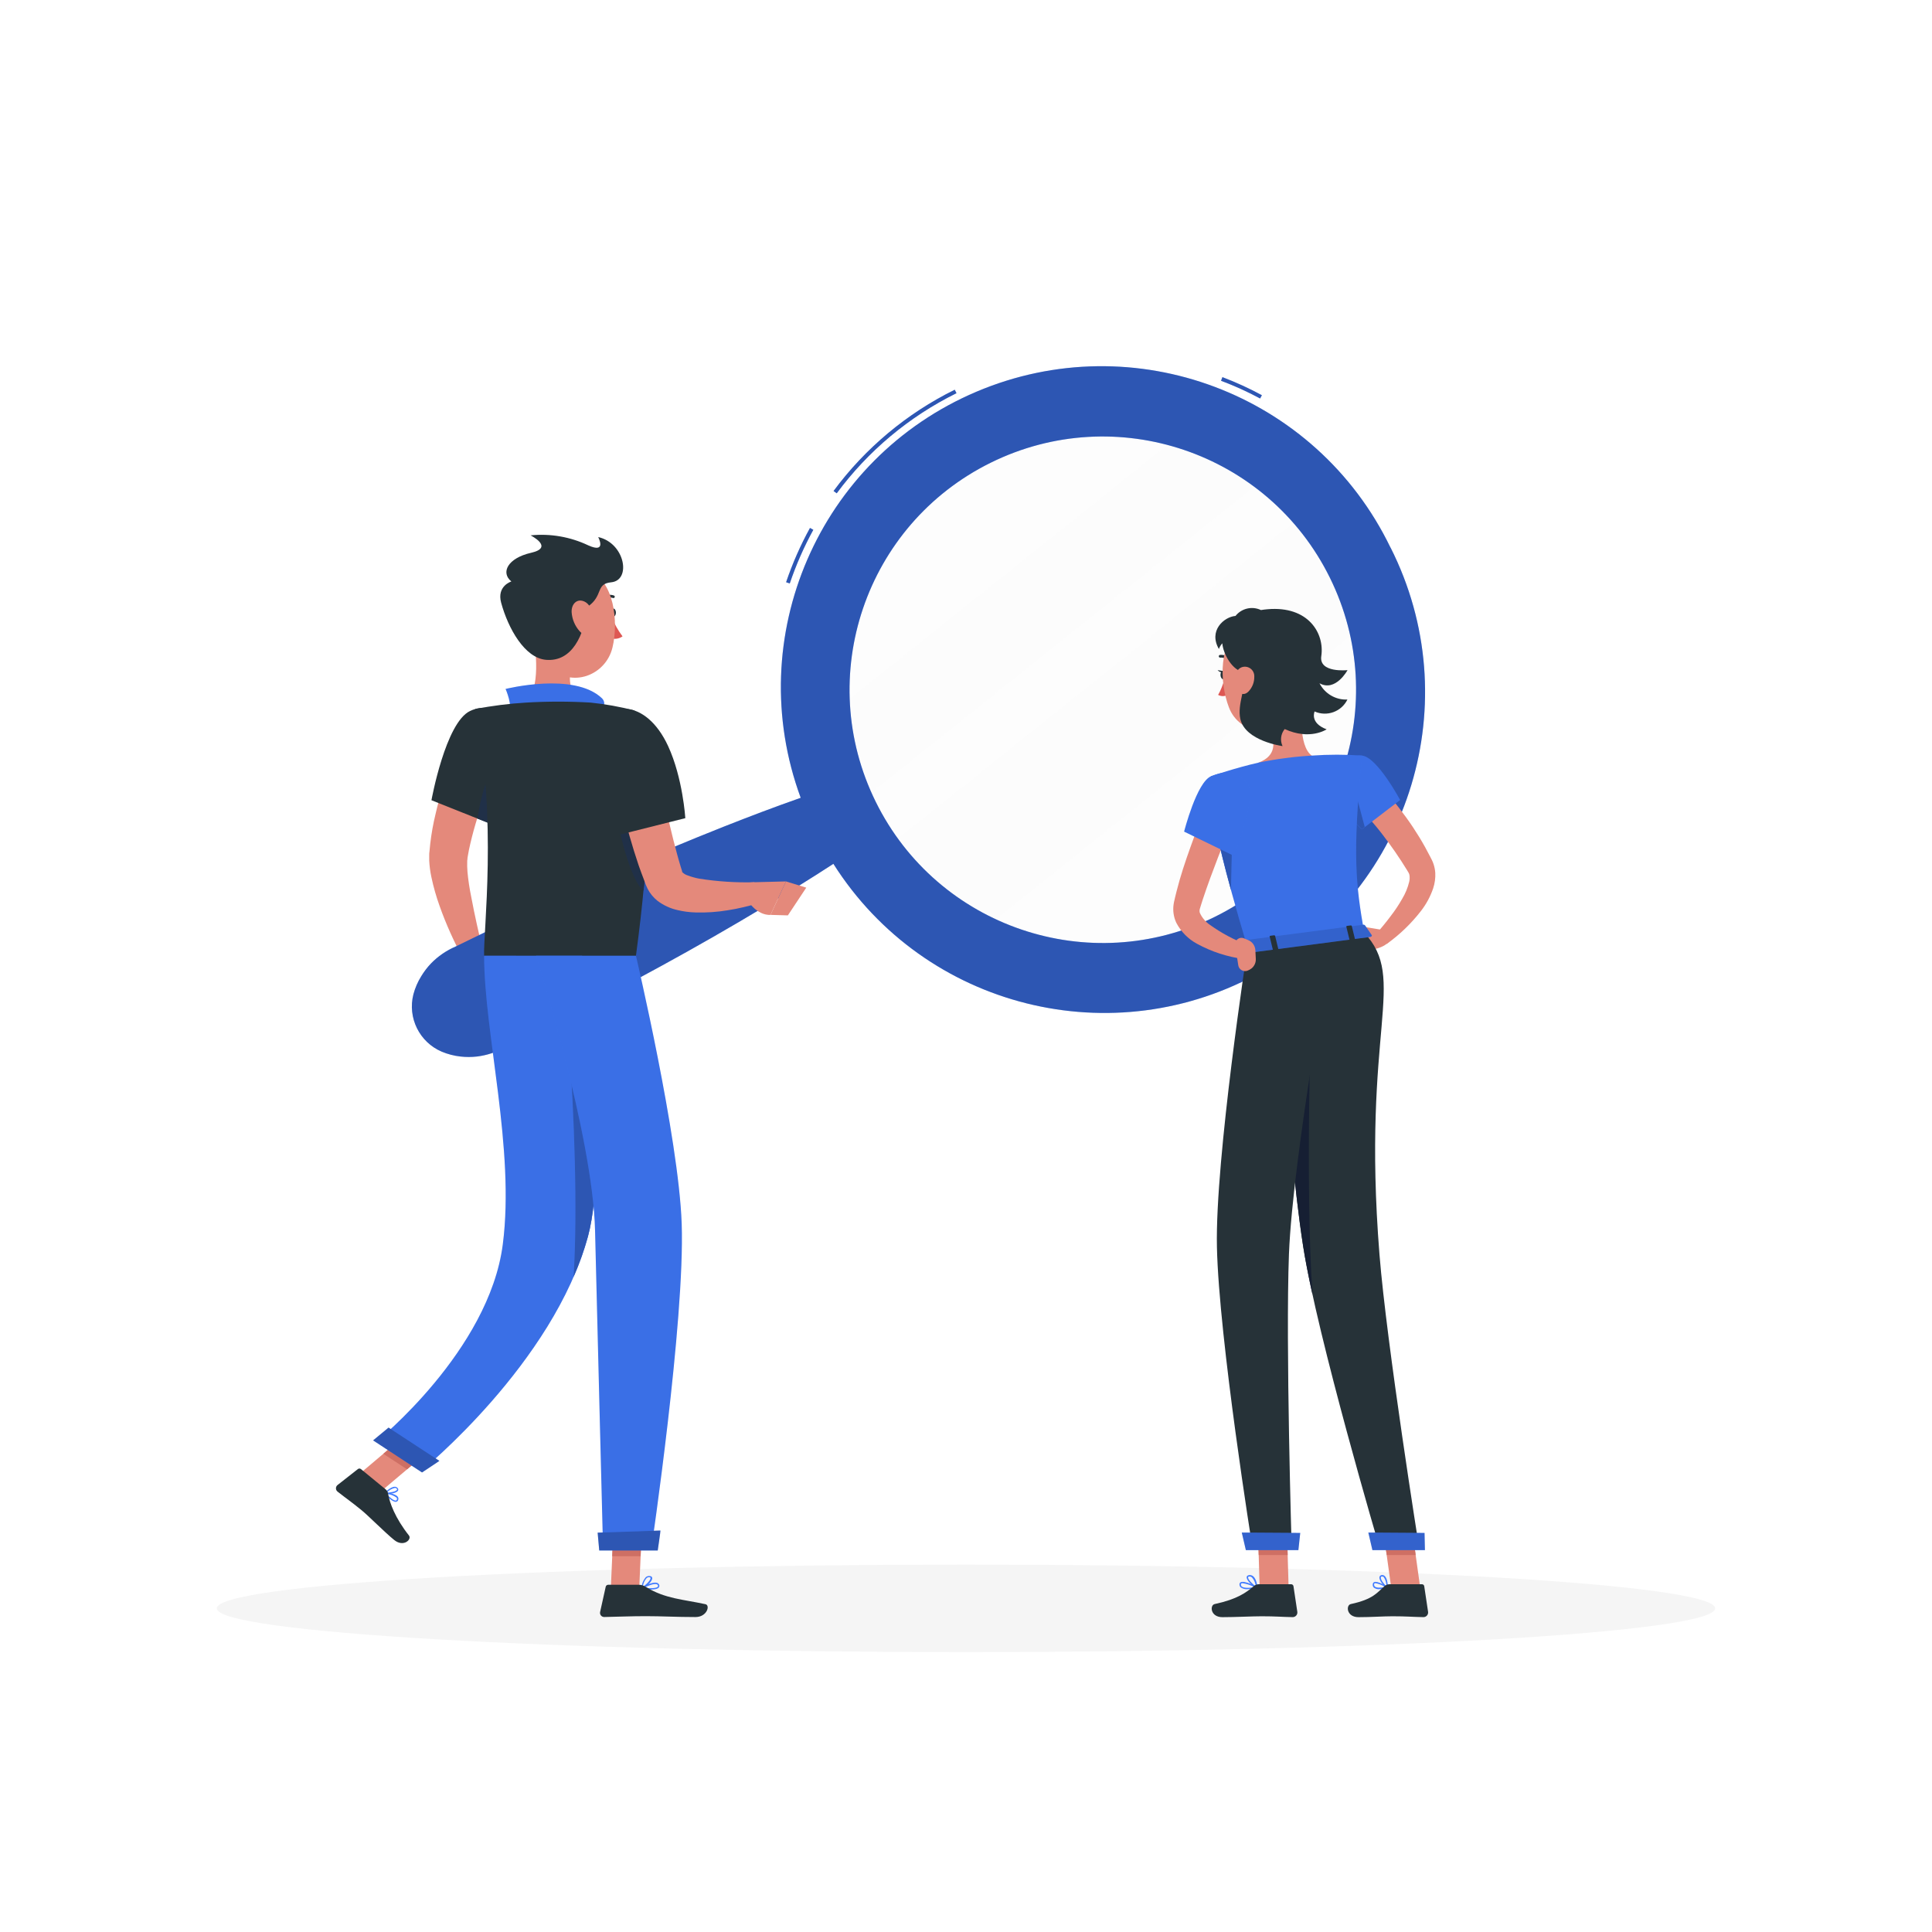
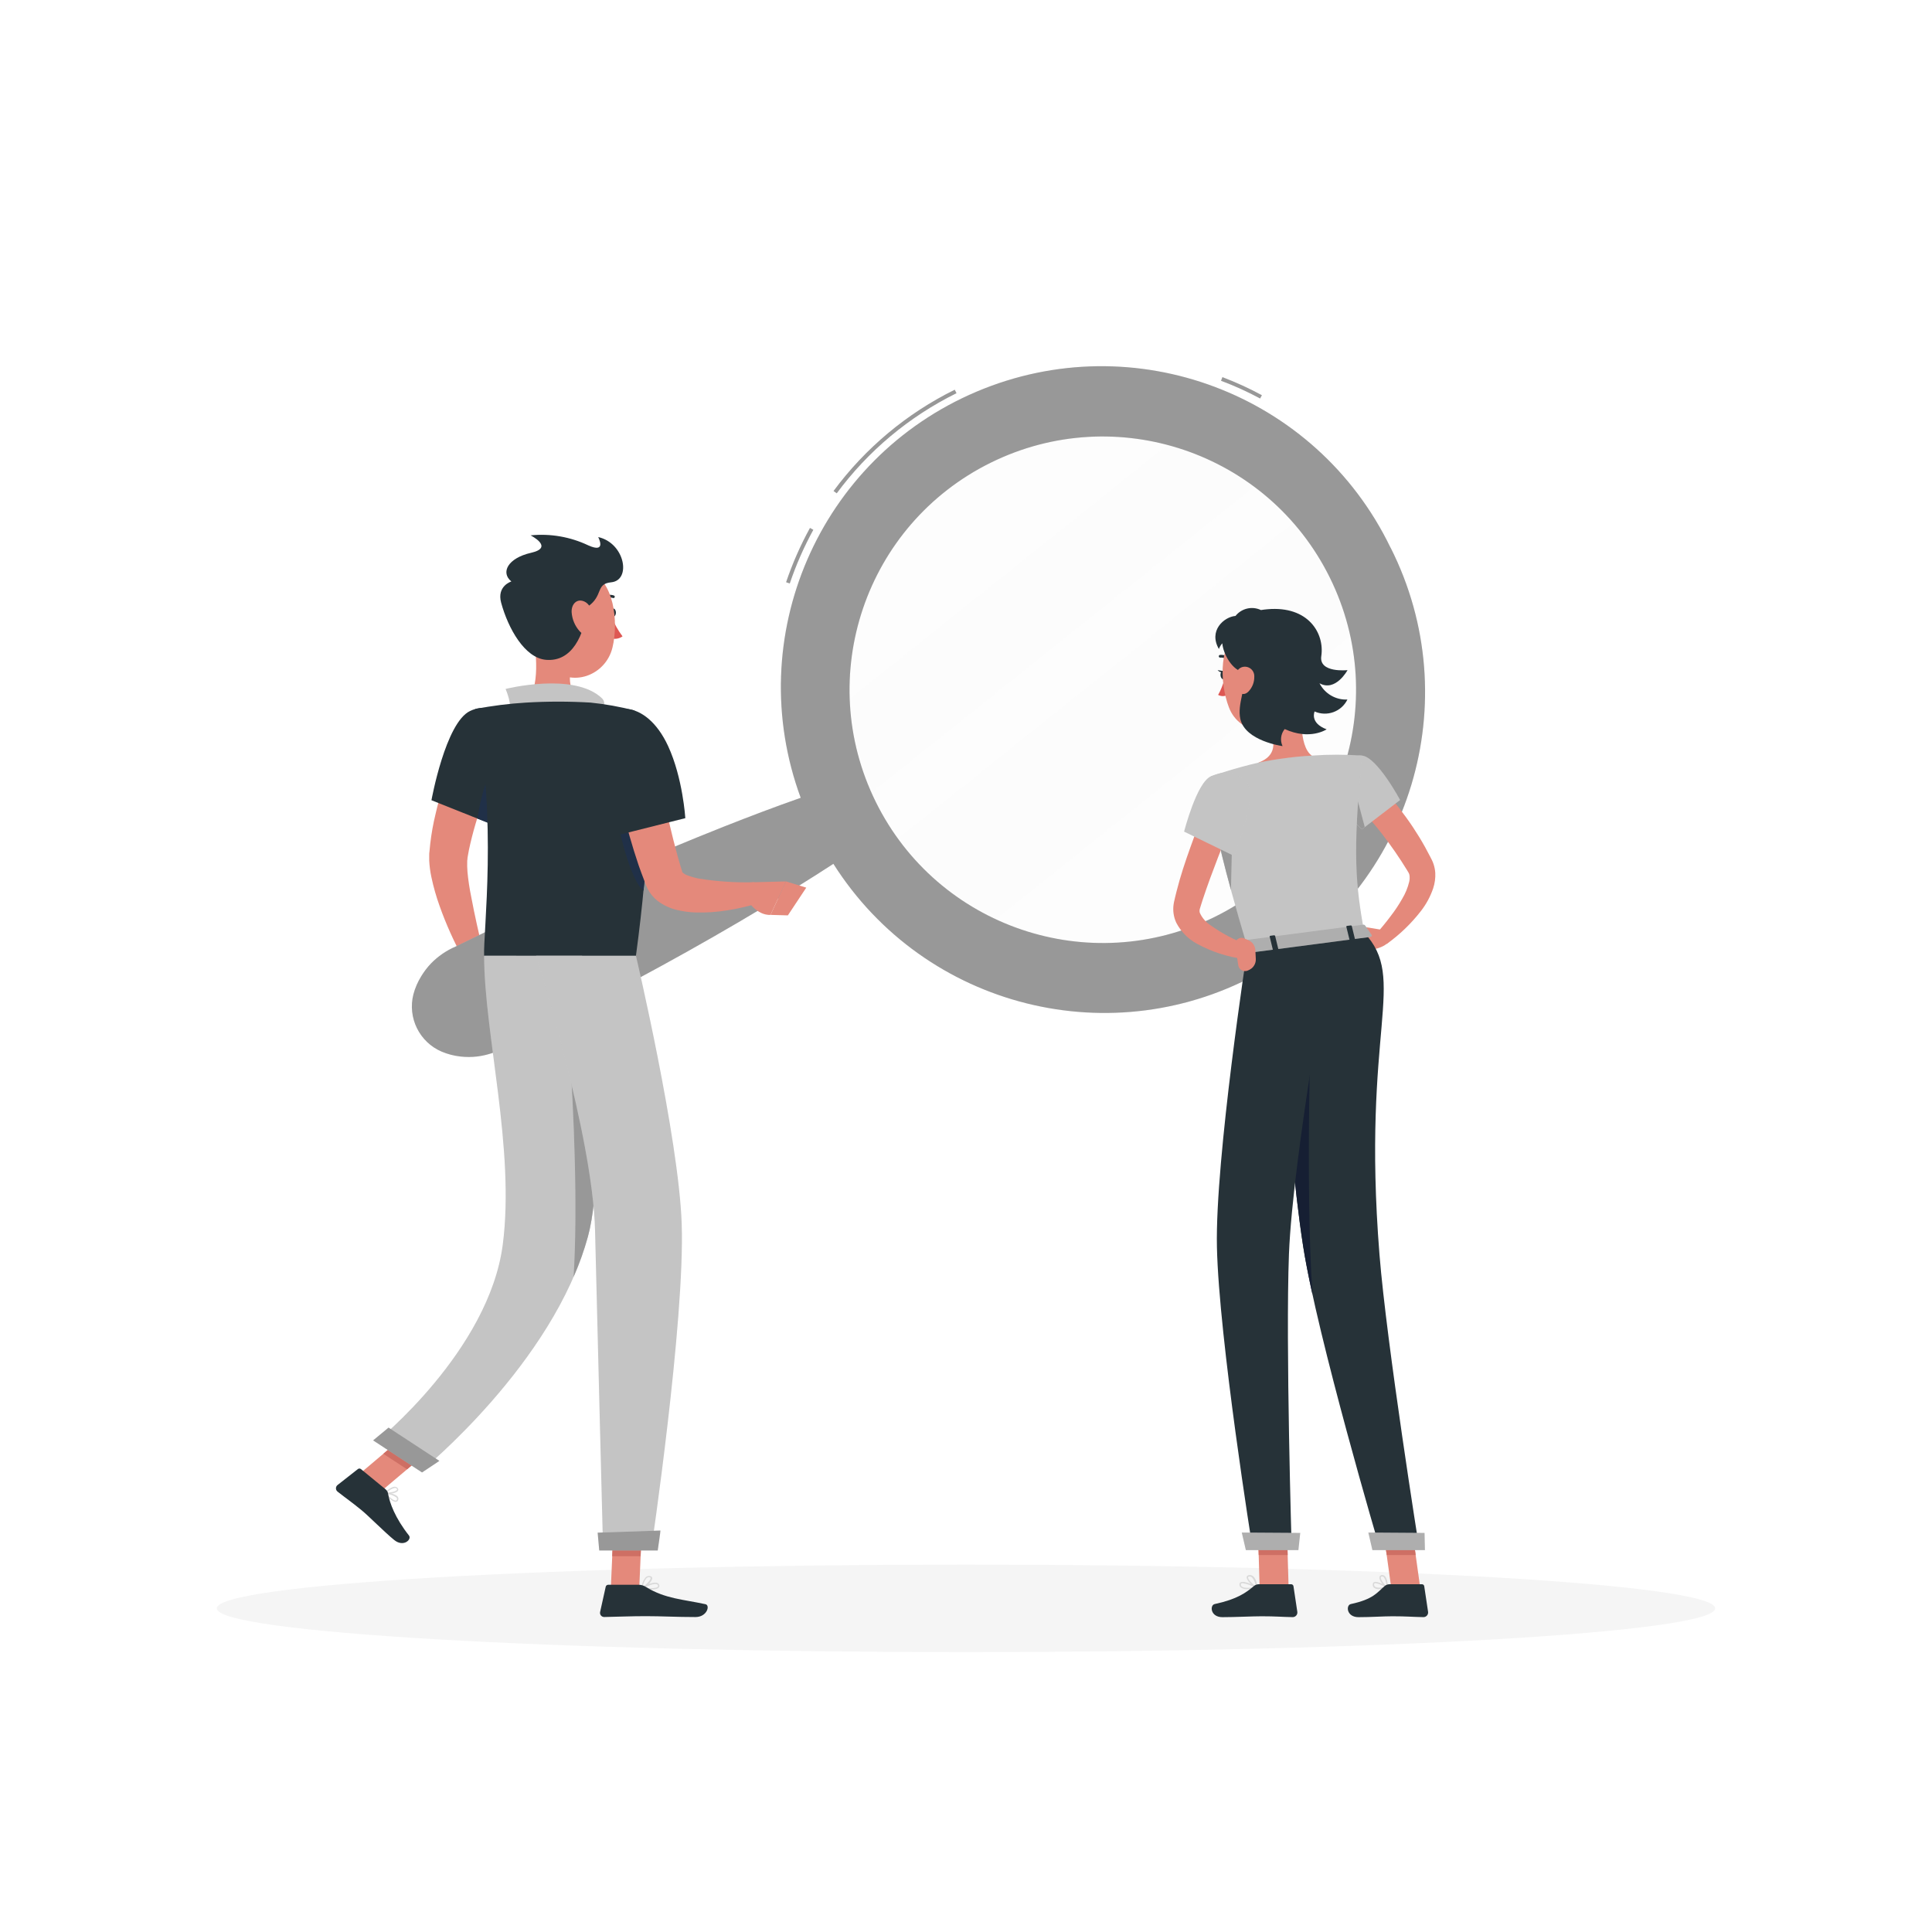
<svg xmlns="http://www.w3.org/2000/svg" viewBox="0 0 500 500">
  <g id="freepik--Shadow--inject-2">
    <ellipse cx="250" cy="416.24" rx="193.89" ry="11.32" style="fill:#f5f5f5" />
  </g>
  <g id="freepik--Character--inject-2">
    <path d="M130.36,194.26c-.88,2-1.85,4.16-2.7,6.27s-1.73,4.28-2.5,6.44a91.35,91.35,0,0,0-3.79,12.93l-.29,1.6-.1.6c0,.17,0,.39-.06.59a24.53,24.53,0,0,0,.06,2.92c.19,2.11.53,4.37,1,6.63.84,4.53,1.91,9.2,3,13.8l-5.13,2a92.65,92.65,0,0,1-6.09-13.59,57,57,0,0,1-2.12-7.47,26.81,26.81,0,0,1-.56-4.26c0-.4,0-.78,0-1.21s0-.91.07-1.19l.2-2a63,63,0,0,1,1.37-7.65c.56-2.5,1.28-4.93,2-7.33s1.62-4.76,2.57-7.08c.47-1.16,1-2.31,1.46-3.46s1-2.25,1.64-3.48Z" style="fill:#e4897b" />
    <path d="M124.71,244.69l3.9,3.81-8.51,4s-2.06-3.61-.63-6.87Z" style="fill:#e4897b" />
    <polygon points="131.76 254.17 124.57 257.11 120.11 252.46 128.61 248.5 131.76 254.17" style="fill:#e4897b" />
    <path d="M277.41,250.07A72,72,0,1,1,357,186.5,72,72,0,0,1,277.41,250.07Z" style="fill:#fafafa;opacity:0.4" />
    <path d="M329.79,121.79l-109.5,87.49c-.46-1-.91-2-1.33-3a71.24,71.24,0,0,1-5.21-20.48h0l94.58-75.57A71.15,71.15,0,0,1,329.79,121.79Z" style="fill:#fafafa;opacity:0.4" />
    <path d="M355.06,160.12,252.11,242.37a71.86,71.86,0,0,1-24.77-21.28l112.41-89.82A72,72,0,0,1,355.06,160.12Z" style="fill:#fafafa;opacity:0.4" />
-     <path d="M204.39,151l-.95-.32a87.68,87.68,0,0,1,6.18-14.05l.87.48A86.93,86.93,0,0,0,204.39,151Zm12.14-23.34-.81-.59a86.7,86.7,0,0,1,31.37-26.21l.45.9A85.74,85.74,0,0,0,216.53,127.69Zm109.59-24.53A83.6,83.6,0,0,0,316,98.54l.36-.94a85.62,85.62,0,0,1,10.22,4.68Z" style="fill:#407BFF" />
+     <path d="M204.39,151l-.95-.32a87.68,87.68,0,0,1,6.18-14.05l.87.48A86.93,86.93,0,0,0,204.39,151Zm12.14-23.34-.81-.59a86.7,86.7,0,0,1,31.37-26.21l.45.9A85.74,85.74,0,0,0,216.53,127.69Zm109.59-24.53A83.6,83.6,0,0,0,316,98.54l.36-.94a85.62,85.62,0,0,1,10.22,4.68Z" style="fill:#d9d9d9" />
    <path d="M204.39,151l-.95-.32a87.68,87.68,0,0,1,6.18-14.05l.87.48A86.93,86.93,0,0,0,204.39,151Zm12.14-23.34-.81-.59a86.7,86.7,0,0,1,31.37-26.21l.45.9A85.74,85.74,0,0,0,216.53,127.69Zm109.59-24.53A83.6,83.6,0,0,0,316,98.54l.36-.94a85.62,85.62,0,0,1,10.22,4.68Z" style="opacity:0.3" />
-     <path d="M359.87,141.74a83,83,0,0,0-152.65,64.73c-6.68,2.34-13.28,4.85-19.84,7.44q-14.19,5.63-28.12,11.76c-9.28,4.11-18.52,8.3-27.67,12.68-4.59,2.15-9.12,4.42-13.69,6.62a19.79,19.79,0,0,0-6.34,4.35,19.15,19.15,0,0,0-2.57,3.37,17.25,17.25,0,0,0-2,4.63,12.72,12.72,0,0,0,7.33,14.85,17.56,17.56,0,0,0,4.86,1.26,18.88,18.88,0,0,0,4.25,0,19.76,19.76,0,0,0,7.3-2.39c4.53-2.29,9.09-4.5,13.59-6.85,9-4.59,18-9.38,26.89-14.24S189,240,197.68,234.78c6-3.63,12.06-7.34,18-11.22a83,83,0,0,0,144.21-81.82Zm-45.46,95.53a65.53,65.53,0,1,1,29.75-87.78A65.53,65.53,0,0,1,314.41,237.27Z" style="fill:#407BFF" />
+     <path d="M359.87,141.74a83,83,0,0,0-152.65,64.73c-6.68,2.34-13.28,4.85-19.84,7.44q-14.19,5.63-28.12,11.76c-9.28,4.11-18.52,8.3-27.67,12.68-4.59,2.15-9.12,4.42-13.69,6.62a19.79,19.79,0,0,0-6.34,4.35,19.15,19.15,0,0,0-2.57,3.37,17.25,17.25,0,0,0-2,4.63,12.72,12.72,0,0,0,7.33,14.85,17.56,17.56,0,0,0,4.86,1.26,18.88,18.88,0,0,0,4.25,0,19.76,19.76,0,0,0,7.3-2.39c4.53-2.29,9.09-4.5,13.59-6.85,9-4.59,18-9.38,26.89-14.24S189,240,197.68,234.78c6-3.63,12.06-7.34,18-11.22a83,83,0,0,0,144.21-81.82Zm-45.46,95.53a65.53,65.53,0,1,1,29.75-87.78A65.53,65.53,0,0,1,314.41,237.27Z" style="fill:#d9d9d9" />
    <path d="M359.87,141.74a83,83,0,0,0-152.65,64.73c-6.68,2.34-13.28,4.85-19.84,7.44q-14.19,5.63-28.12,11.76c-9.28,4.11-18.52,8.3-27.67,12.68-4.59,2.15-9.12,4.42-13.69,6.62a19.79,19.79,0,0,0-6.34,4.35,19.15,19.15,0,0,0-2.57,3.37,17.25,17.25,0,0,0-2,4.63,12.72,12.72,0,0,0,7.33,14.85,17.56,17.56,0,0,0,4.86,1.26,18.88,18.88,0,0,0,4.25,0,19.76,19.76,0,0,0,7.3-2.39c4.53-2.29,9.09-4.5,13.59-6.85,9-4.59,18-9.38,26.89-14.24S189,240,197.68,234.78c6-3.63,12.06-7.34,18-11.22a83,83,0,0,0,144.21-81.82Zm-45.46,95.53a65.53,65.53,0,1,1,29.75-87.78A65.53,65.53,0,0,1,314.41,237.27Z" style="opacity:0.3" />
    <path d="M158,158.55c0,.59.31,1.07.7,1.07s.7-.48.7-1.07-.31-1.07-.7-1.07S158,158,158,158.55Z" style="fill:#263238" />
    <path d="M158.28,159.62a21.33,21.33,0,0,0,2.83,5.07,3.41,3.41,0,0,1-2.83.53Z" style="fill:#de5753" />
    <path d="M155.93,155.26a.37.37,0,0,1-.29-.14.36.36,0,0,1,.08-.49,3.43,3.43,0,0,1,3.13-.53.35.35,0,1,1-.25.65,2.73,2.73,0,0,0-2.47.45A.36.36,0,0,1,155.93,155.26Z" style="fill:#263238" />
    <path d="M137.8,163c1,5.37,2.1,15.22-1.66,18.81,0,0,1.47,5.45,11.46,5.45,11,0,5.24-5.45,5.24-5.45-6-1.44-5.83-5.88-4.79-10.06Z" style="fill:#e4897b" />
-     <path d="M131.65,184.64c1.19-1.85-.81-6.34-.81-6.34s17.68-4.45,24.91,2.38c1.5,1.41-.16,3.49-.16,3.49Z" style="fill:#407BFF" />
+     <path d="M131.65,184.64c1.19-1.85-.81-6.34-.81-6.34s17.68-4.45,24.91,2.38c1.5,1.41-.16,3.49-.16,3.49Z" style="fill:#d9d9d9" />
    <path d="M131.65,184.64c1.19-1.85-.81-6.34-.81-6.34s17.68-4.45,24.91,2.38c1.5,1.41-.16,3.49-.16,3.49Z" style="opacity:0.1" />
-     <path d="M102.4,388.67c-.93,0-2.42-1.55-2.86-2.13a.17.17,0,0,1,0-.19.18.18,0,0,1,.16-.09c.11,0,2.56.22,3.23,1.09a.81.81,0,0,1,.16.66.72.72,0,0,1-.52.65Zm-2.32-2c.73.84,1.9,1.79,2.4,1.67,0,0,.2-.05.26-.37a.45.45,0,0,0-.1-.38A4.67,4.67,0,0,0,100.08,386.65Z" style="fill:#407BFF" />
-     <path d="M100.19,386.65a2.68,2.68,0,0,1-.54,0,.16.16,0,0,1-.14-.11.2.2,0,0,1,0-.18c.07-.06,1.54-1.59,2.65-1.59h0a.94.94,0,0,1,.71.3.57.57,0,0,1,.14.7C102.72,386.33,101.19,386.65,100.19,386.65Zm-.13-.35c1,0,2.45-.31,2.69-.75,0,0,.07-.13-.09-.29a.59.59,0,0,0-.46-.19h0A4.23,4.23,0,0,0,100.06,386.3Z" style="fill:#407BFF" />
-     <path d="M168.39,411.37a13.25,13.25,0,0,1-2.26-.21A.16.16,0,0,1,166,411a.18.18,0,0,1,.08-.18c.11-.06,2.67-1.53,3.9-1.19a.86.86,0,0,1,.55.4.66.66,0,0,1,0,.76C170.24,411.24,169.33,411.37,168.39,411.37Zm-1.69-.47c1.36.2,3.22.19,3.56-.29.05-.06.09-.17,0-.38a.56.56,0,0,0-.34-.25C169.14,409.78,167.59,410.44,166.7,410.9Z" style="fill:#407BFF" />
-     <path d="M166.17,411.17a.18.18,0,0,1-.1,0A.16.16,0,0,1,166,411a4.88,4.88,0,0,1,1.14-2.83,1.25,1.25,0,0,1,1-.29c.48,0,.62.29.65.48.13.83-1.62,2.42-2.51,2.82Zm1.79-3a.91.91,0,0,0-.6.22,4,4,0,0,0-1,2.27c.9-.55,2.1-1.79,2-2.29,0,0,0-.17-.34-.2Z" style="fill:#407BFF" />
+     <path d="M102.4,388.67c-.93,0-2.42-1.55-2.86-2.13a.17.17,0,0,1,0-.19.18.18,0,0,1,.16-.09c.11,0,2.56.22,3.23,1.09a.81.81,0,0,1,.16.66.72.72,0,0,1-.52.65Zm-2.32-2c.73.84,1.9,1.79,2.4,1.67,0,0,.2-.05.26-.37a.45.45,0,0,0-.1-.38A4.67,4.67,0,0,0,100.08,386.65Z" style="fill:#d9d9d9" />
+     <path d="M100.19,386.65a2.68,2.68,0,0,1-.54,0,.16.16,0,0,1-.14-.11.2.2,0,0,1,0-.18c.07-.06,1.54-1.59,2.65-1.59h0a.94.94,0,0,1,.71.3.57.57,0,0,1,.14.7C102.72,386.33,101.19,386.65,100.19,386.65Zm-.13-.35c1,0,2.45-.31,2.69-.75,0,0,.07-.13-.09-.29a.59.59,0,0,0-.46-.19h0A4.23,4.23,0,0,0,100.06,386.3Z" style="fill:#d9d9d9" />
+     <path d="M168.39,411.37a13.25,13.25,0,0,1-2.26-.21A.16.16,0,0,1,166,411a.18.18,0,0,1,.08-.18c.11-.06,2.67-1.53,3.9-1.19a.86.86,0,0,1,.55.4.66.66,0,0,1,0,.76C170.24,411.24,169.33,411.37,168.39,411.37Zm-1.69-.47c1.36.2,3.22.19,3.56-.29.05-.06.09-.17,0-.38a.56.56,0,0,0-.34-.25C169.14,409.78,167.59,410.44,166.7,410.9Z" style="fill:#d9d9d9" />
+     <path d="M166.17,411.17a.18.18,0,0,1-.1,0A.16.16,0,0,1,166,411a4.88,4.88,0,0,1,1.14-2.83,1.25,1.25,0,0,1,1-.29c.48,0,.62.29.65.48.13.83-1.62,2.42-2.51,2.82Zm1.79-3a.91.91,0,0,0-.6.22,4,4,0,0,0-1,2.27c.9-.55,2.1-1.79,2-2.29,0,0,0-.17-.34-.2Z" style="fill:#d9d9d9" />
    <polygon points="158.09 410.99 165.44 410.99 166.17 393.98 158.82 393.98 158.09 410.99" style="fill:#e4897b" />
    <polygon points="92.64 381.79 98.78 385.81 112.34 374.36 106.19 370.33 92.64 381.79" style="fill:#e4897b" />
    <path d="M99.79,385.43l-6.38-5.23a.63.63,0,0,0-.8,0l-5.26,4.13a1.08,1.08,0,0,0,0,1.69c2.26,1.79,3.45,2.55,6.26,4.85,1.73,1.41,6,5.73,8.41,7.68s4.62-.15,3.82-1.16c-3.59-4.55-5-8.44-5.41-10.85A1.81,1.81,0,0,0,99.79,385.43Z" style="fill:#263238" />
    <path d="M165.39,410.14h-8a.65.65,0,0,0-.63.5l-1.45,6.53a1.07,1.07,0,0,0,1.06,1.31c2.89-.05,7.07-.22,10.71-.22,4.25,0,7.93.23,12.91.23,3,0,3.86-3.05,2.59-3.32-5.74-1.26-10.44-1.39-15.4-4.46A3.44,3.44,0,0,0,165.39,410.14Z" style="fill:#263238" />
    <path d="M121.66,184c-6.37,3-10,23.1-10,23.1l15.57,6.21a115.83,115.83,0,0,0,5.51-17.15C134.88,186.9,128.18,180.9,121.66,184Z" style="fill:#263238" />
    <path d="M129.92,195.33c-3.85,3.9-5.61,11.54-6.38,16.51l3.73,1.49a116.7,116.7,0,0,0,5.4-16.65C132.34,194.56,131.52,193.71,129.92,195.33Z" style="fill:#203048" />
    <path d="M164.14,183.86s7.82,8.84.44,63.5H125.29c-.27-6,3.52-35.45-2.3-63.87a100.56,100.56,0,0,1,13.15-1.66,140.87,140.87,0,0,1,16.7,0A74.19,74.19,0,0,1,164.14,183.86Z" style="fill:#263238" />
    <path d="M167.73,205.08l-6.62-11.41a58.31,58.31,0,0,0-1.55,16.27c.18,3.92,3.77,18.44,7,20.56A230.84,230.84,0,0,0,167.73,205.08Z" style="fill:#203048" />
    <path d="M168.65,191.67c1,4.86,2,9.84,3.07,14.72s2.18,9.78,3.47,14.51c.33,1.17.64,2.37,1,3.49l.27.86.13.43,0-.05c-.07-.09-.15-.1-.09,0a3.35,3.35,0,0,0,1.52.95,17.84,17.84,0,0,0,2.91.81,77.79,77.79,0,0,0,14.3.93l.95,5.44c-1.34.43-2.59.74-3.91,1.05s-2.62.57-3.95.77a42.73,42.73,0,0,1-8.33.56,22.61,22.61,0,0,1-4.6-.6,13.39,13.39,0,0,1-5.28-2.45,9.65,9.65,0,0,1-2.47-3c-.16-.3-.3-.64-.43-.93l-.18-.47-.37-1c-.51-1.27-.93-2.52-1.39-3.77-1.69-5-3.1-10.05-4.34-15.09s-2.31-10.07-3.2-15.24Z" style="fill:#e4897b" />
    <path d="M154.33,189.22c-2.07,6.71,6.32,26.72,6.32,26.72l16.71-4.2s-.64-10.4-4.45-18.65C167.17,180.65,156.81,181.17,154.33,189.22Z" style="fill:#263238" />
    <path d="M195.09,228.32l8.32-.21-4,8.66s-3.39.45-6.17-4.12l-2.93-3.5,3.37-.67A7.52,7.52,0,0,1,195.09,228.32Z" style="fill:#e4897b" />
    <polygon points="208.66 229.72 203.9 236.9 199.41 236.77 203.41 228.11 208.66 229.72" style="fill:#e4897b" />
    <polygon points="166.17 393.98 165.79 402.75 158.44 402.75 158.82 393.98 166.17 393.98" style="fill:#ce6f64" />
    <polygon points="106.19 370.33 112.34 374.36 105.34 380.26 99.2 376.24 106.19 370.33" style="fill:#ce6f64" />
    <path d="M138.26,157.28c.44,7.27.33,11.56,4,15.29,5.52,5.63,14.51,2.3,16.25-5,1.57-6.54.59-17.34-6.53-20.24A10,10,0,0,0,138.26,157.28Z" style="fill:#e4897b" />
    <path d="M129.7,156c1.81,6.63,6.07,14.27,11.58,14.76,6.84.6,9.93-6.47,10.83-13.77,4.1-2.81,1.95-5.9,6.06-6.29,5.28-.5,3.59-10.16-3.36-11.71,0,0,2.33,4.35-2.56,2.15a28.22,28.22,0,0,0-14.94-2.59s6.24,3.12.14,4.51-7.92,5.15-5.11,7.42C132.34,150.49,128.51,151.64,129.7,156Z" style="fill:#263238" />
    <path d="M147.94,158.49a8.22,8.22,0,0,0,2.07,4.87c1.6,1.77,3.27.67,3.55-1.48.26-1.93-.27-5.18-2.23-6.16S147.81,156.31,147.94,158.49Z" style="fill:#e4897b" />
-     <path d="M150.64,247.36s7.16,51.85,1.52,72.63c-8.94,32.9-43.12,60.67-43.12,60.67l-11.59-7.6s29.11-23.45,32.67-51c3.2-24.73-4.83-54.64-4.83-74.71Z" style="fill:#407BFF" />
+     <path d="M150.64,247.36s7.16,51.85,1.52,72.63c-8.94,32.9-43.12,60.67-43.12,60.67l-11.59-7.6s29.11-23.45,32.67-51c3.2-24.73-4.83-54.64-4.83-74.71Z" style="fill:#d9d9d9" />
    <path d="M150.64,247.36s7.16,51.85,1.52,72.63c-8.94,32.9-43.12,60.67-43.12,60.67l-11.59-7.6s29.11-23.45,32.67-51c3.2-24.73-4.83-54.64-4.83-74.71Z" style="opacity:0.1" />
-     <path d="M153.6,277a48.4,48.4,0,0,0-6.27-6c1.22,16.83,2.22,41.76,1.11,59.47A76.41,76.41,0,0,0,152.16,320C154.91,309.85,154.62,292.32,153.6,277Z" style="fill:#407BFF" />
+     <path d="M153.6,277a48.4,48.4,0,0,0-6.27-6c1.22,16.83,2.22,41.76,1.11,59.47A76.41,76.41,0,0,0,152.16,320C154.91,309.85,154.62,292.32,153.6,277Z" style="fill:#d9d9d9" />
    <path d="M153.6,277a48.4,48.4,0,0,0-6.27-6c1.22,16.83,2.22,41.76,1.11,59.47A76.41,76.41,0,0,0,152.16,320C154.91,309.85,154.62,292.32,153.6,277Z" style="opacity:0.3" />
-     <path d="M113.71,378.07c.05,0-4.49,3-4.49,3l-12.66-8.3,4-3.31Z" style="fill:#407BFF" />
+     <path d="M113.71,378.07c.05,0-4.49,3-4.49,3l-12.66-8.3,4-3.31Z" style="fill:#d9d9d9" />
    <path d="M113.71,378.07c.05,0-4.49,3-4.49,3l-12.66-8.3,4-3.31Z" style="opacity:0.3" />
-     <path d="M164.58,247.36s11.06,46.9,11.84,69.31c.88,25.12-7.89,84.38-7.89,84.38H156.08s-1.53-59.72-2.08-82.6c-.61-24.95-15.25-71.09-15.25-71.09Z" style="fill:#407BFF" />
+     <path d="M164.58,247.36s11.06,46.9,11.84,69.31c.88,25.12-7.89,84.38-7.89,84.38H156.08s-1.53-59.72-2.08-82.6c-.61-24.95-15.25-71.09-15.25-71.09Z" style="fill:#d9d9d9" />
    <path d="M164.58,247.36s11.06,46.9,11.84,69.31c.88,25.12-7.89,84.38-7.89,84.38H156.08s-1.53-59.72-2.08-82.6c-.61-24.95-15.25-71.09-15.25-71.09Z" style="opacity:0.1" />
-     <path d="M170.92,396.1c.06,0-.7,5.16-.7,5.16H155.08l-.41-4.61Z" style="fill:#407BFF" />
+     <path d="M170.92,396.1c.06,0-.7,5.16-.7,5.16H155.08l-.41-4.61Z" style="fill:#d9d9d9" />
    <path d="M170.92,396.1c.06,0-.7,5.16-.7,5.16H155.08l-.41-4.61Z" style="opacity:0.3" />
  </g>
  <g id="freepik--character--inject-2">
    <path d="M356,202.29c.85.8,1.52,1.48,2.22,2.24s1.36,1.5,2,2.27c1.3,1.53,2.52,3.14,3.7,4.76a76.27,76.27,0,0,1,6.27,10.26l.37.73a7.05,7.05,0,0,1,.45,1.1,9.12,9.12,0,0,1,.44,2.26,11,11,0,0,1-.55,4,20.16,20.16,0,0,1-3.21,5.92,42.68,42.68,0,0,1-8.8,8.46l-2.49-2.86c1.17-1.37,2.39-2.84,3.48-4.31a36.76,36.76,0,0,0,3-4.5,15.63,15.63,0,0,0,1.82-4.42,4.58,4.58,0,0,0,.07-1.7,2.22,2.22,0,0,0-.18-.55,1.59,1.59,0,0,0-.13-.22l-.32-.54a105.06,105.06,0,0,0-6.27-9.11c-1.11-1.47-2.3-2.88-3.5-4.27-.59-.7-1.2-1.38-1.81-2.06s-1.27-1.36-1.8-1.89Z" style="fill:#e4897b" />
    <path d="M357.36,240.59l-7.47-1.22,3.91,6.54s4.81-.17,6.18-3Z" style="fill:#e4897b" />
    <polygon points="344.37 242.39 347.93 247.7 353.8 245.91 349.89 239.37 344.37 242.39" style="fill:#e4897b" />
-     <path d="M357,411.28a2.15,2.15,0,0,1-1.43-.39,1,1,0,0,1-.29-.94.59.59,0,0,1,.35-.5c.87-.39,3.15,1.07,3.41,1.24a.16.16,0,0,1,.07.18.16.16,0,0,1-.13.14A8.85,8.85,0,0,1,357,411.28Zm-1-1.55a.72.72,0,0,0-.22,0,.26.26,0,0,0-.15.23.67.67,0,0,0,.18.63c.38.34,1.36.39,2.67.13A6.59,6.59,0,0,0,356,409.73Z" style="fill:#407BFF" />
-     <path d="M359,411l-.09,0c-.71-.41-2.08-2-1.91-2.87a.65.65,0,0,1,.6-.5.9.9,0,0,1,.75.24c.82.72.83,2.88.83,3a.19.19,0,0,1-.09.15Zm-1.28-3h-.08c-.22,0-.27.12-.29.21-.1.51.75,1.73,1.46,2.3a4.09,4.09,0,0,0-.69-2.36A.57.57,0,0,0,357.67,408Z" style="fill:#407BFF" />
-     <path d="M322.92,411.28a2.77,2.77,0,0,1-1.81-.46,1,1,0,0,1-.33-.86.58.58,0,0,1,.3-.47c.93-.52,3.91,1,4.25,1.19a.2.2,0,0,1,.09.19.17.17,0,0,1-.14.14A12.47,12.47,0,0,1,322.92,411.28Zm-1.33-1.55a.62.62,0,0,0-.33.07.21.21,0,0,0-.12.19.65.65,0,0,0,.2.57c.46.41,1.69.48,3.35.2A9.73,9.73,0,0,0,321.59,409.73Z" style="fill:#407BFF" />
-     <path d="M325.25,411l-.08,0c-.89-.4-2.66-2-2.52-2.87,0-.2.18-.45.67-.5a1.32,1.32,0,0,1,1,.31c.94.78,1.12,2.8,1.12,2.89a.17.17,0,0,1-.07.16A.19.19,0,0,1,325.25,411Zm-1.79-3h-.11c-.32,0-.34.16-.35.2-.08.51,1.12,1.78,2,2.33a4.16,4.16,0,0,0-1-2.31A.93.93,0,0,0,323.46,408Z" style="fill:#407BFF" />
+     <path d="M357,411.28a2.15,2.15,0,0,1-1.43-.39,1,1,0,0,1-.29-.94.59.59,0,0,1,.35-.5c.87-.39,3.15,1.07,3.41,1.24a.16.16,0,0,1,.07.18.16.16,0,0,1-.13.14A8.85,8.85,0,0,1,357,411.28Zm-1-1.55a.72.72,0,0,0-.22,0,.26.26,0,0,0-.15.23.67.67,0,0,0,.18.63c.38.34,1.36.39,2.67.13A6.59,6.59,0,0,0,356,409.73Z" style="fill:#d9d9d9" />
+     <path d="M359,411l-.09,0c-.71-.41-2.08-2-1.91-2.87a.65.65,0,0,1,.6-.5.9.9,0,0,1,.75.24c.82.72.83,2.88.83,3a.19.19,0,0,1-.09.15Zm-1.28-3h-.08c-.22,0-.27.12-.29.21-.1.51.75,1.73,1.46,2.3a4.09,4.09,0,0,0-.69-2.36A.57.57,0,0,0,357.67,408Z" style="fill:#d9d9d9" />
+     <path d="M322.92,411.28a2.77,2.77,0,0,1-1.81-.46,1,1,0,0,1-.33-.86.58.58,0,0,1,.3-.47c.93-.52,3.91,1,4.25,1.19a.2.2,0,0,1,.09.19.17.17,0,0,1-.14.14A12.47,12.47,0,0,1,322.92,411.28Zm-1.33-1.55a.62.62,0,0,0-.33.07.21.21,0,0,0-.12.19.65.65,0,0,0,.2.57c.46.41,1.69.48,3.35.2A9.73,9.73,0,0,0,321.59,409.73Z" style="fill:#d9d9d9" />
+     <path d="M325.25,411l-.08,0c-.89-.4-2.66-2-2.52-2.87,0-.2.18-.45.67-.5a1.32,1.32,0,0,1,1,.31c.94.78,1.12,2.8,1.12,2.89a.17.17,0,0,1-.07.16A.19.19,0,0,1,325.25,411Zm-1.79-3h-.11c-.32,0-.34.16-.35.2-.08.51,1.12,1.78,2,2.33a4.16,4.16,0,0,0-1-2.31A.93.93,0,0,0,323.46,408Z" style="fill:#d9d9d9" />
    <path d="M337.07,179.3c-.29,4.52-1.07,13.7,2.4,16.24,0,0-.63,4.63-8.82,5.71-9,1.17-4.89-3.91-4.89-3.91,4.77-1.82,4.16-5.45,2.86-8.77Z" style="fill:#e4897b" />
    <path d="M318.44,171.31a.34.34,0,0,1-.26-.12,2.83,2.83,0,0,0-2.35-1,.35.35,0,0,1-.41-.3.36.36,0,0,1,.31-.4,3.51,3.51,0,0,1,3,1.26.36.36,0,0,1-.27.59Z" style="fill:#263238" />
    <path d="M316.88,175.74a16.28,16.28,0,0,1-1.63,4.1,2.58,2.58,0,0,0,2.19.12Z" style="fill:#de5753" />
    <path d="M317.28,174.64c.08.6-.17,1.12-.56,1.18s-.78-.4-.85-1,.17-1.12.56-1.17S317.21,174,317.28,174.64Z" style="fill:#263238" />
    <path d="M316.61,173.66l-1.49-.23S316,174.46,316.61,173.66Z" style="fill:#263238" />
    <polygon points="333.49 410.84 325.99 410.84 325.49 393.49 332.99 393.49 333.49 410.84" style="fill:#e4897b" />
    <polygon points="367.54 410.84 360.04 410.84 357.63 393.49 365.13 393.49 367.54 410.84" style="fill:#e4897b" />
    <path d="M359.58,410H368a.59.59,0,0,1,.59.51l1,6.67a1.2,1.2,0,0,1-1.2,1.33c-2.93-.05-4.35-.22-8.05-.22-2.28,0-5.61.23-8.75.23s-3.31-3.11-2-3.39c5.87-1.26,6.8-3,8.77-4.67A2,2,0,0,1,359.58,410Z" style="fill:#263238" />
    <path d="M325.74,410h8.41a.6.6,0,0,1,.6.51l1,6.67a1.2,1.2,0,0,1-1.2,1.33c-2.93-.05-4.35-.22-8.05-.22-2.28,0-7,.23-10.14.23s-3.31-3.11-2-3.39c5.87-1.26,8.18-3,10.16-4.67A2,2,0,0,1,325.74,410Z" style="fill:#263238" />
    <polygon points="325.49 393.49 325.75 402.44 333.25 402.44 332.99 393.49 325.49 393.49" style="fill:#ce6f64" />
    <polygon points="365.13 393.49 357.63 393.49 358.88 402.44 366.37 402.44 365.13 393.49" style="fill:#ce6f64" />
    <path d="M337.17,169.94c.51,7.42.88,10.55-2.34,14.82-4.85,6.41-14.07,5.42-16.79-1.7-2.45-6.41-2.87-17.46,3.95-21.34A10.15,10.15,0,0,1,337.17,169.94Z" style="fill:#e4897b" />
    <path d="M341.49,176.83c4.16,2.32,7.25-3.4,7.25-3.4s-7.46.81-6.79-3.63c.88-5.89-3.34-13.05-13.92-12.13-.59.05-1.15.12-1.7.21a5.44,5.44,0,0,0-6.58,1.52c-3,.25-7.05,3.83-4.3,8.56a4.35,4.35,0,0,1,.88-1.47c.23,2.77,2.65,7.17,5.67,7.46.65,3.79-1.87,8.18-1,12.14,1.29,5.71,10.92,7,10.92,7a4.17,4.17,0,0,1,.56-4.41c6.54,3,10.85.07,10.85.07-4.46-1.66-3.11-4.62-3.11-4.62a6.51,6.51,0,0,0,8.49-3.09A7.68,7.68,0,0,1,341.49,176.83Z" style="fill:#263238" />
    <path d="M324.61,175.09a5.4,5.4,0,0,1-1.5,3.87c-1.32,1.37-2.94.41-3.38-1.34-.39-1.58-.17-4.19,1.55-4.91A2.44,2.44,0,0,1,324.61,175.09Z" style="fill:#e4897b" />
    <path d="M330.84,244.22s1.9,49.36,6.42,78.34c3.64,23.42,19.81,78.14,19.81,78.14h10.22s-8.43-52.85-10.28-76c-4.68-58.59,7.47-71.17-4-83.37Z" style="fill:#263238" />
    <path d="M339.38,259.83s-4.62-.8-7.32,8c1,16.67,2.71,38.79,5.2,54.73.55,3.55,1.39,7.83,2.42,12.52C337.73,306.92,339.38,259.83,339.38,259.83Z" style="fill:#161f33" />
    <path d="M322.87,245.26s-8.42,54.61-7.93,77.46c.51,23.77,9.22,78,9.22,78h10.13s-1.6-52.82-.71-76.16c1-25.45,11.39-82.17,11.39-82.17Z" style="fill:#263238" />
-     <polygon points="368.77 401.18 355.18 401.18 354.12 396.62 368.67 396.72 368.77 401.18" style="fill:#407BFF" />
+     <polygon points="368.77 401.18 355.18 401.18 354.12 396.62 368.67 396.72 368.77 401.18" style="fill:#d9d9d9" />
    <polygon points="368.77 401.18 355.18 401.18 354.12 396.62 368.67 396.72 368.77 401.18" style="opacity:0.2" />
-     <path d="M352.5,195.55c3.91.38,9.85,11.49,9.85,11.49l-9.87,7.57s-8.17-7.17-7.2-11.2C346.29,199.22,348.75,195.2,352.5,195.55Z" style="fill:#407BFF" />
+     <path d="M352.5,195.55c3.91.38,9.85,11.49,9.85,11.49l-9.87,7.57s-8.17-7.17-7.2-11.2C346.29,199.22,348.75,195.2,352.5,195.55Z" style="fill:#d9d9d9" />
    <path d="M352.5,195.55c3.91.38,9.85,11.49,9.85,11.49l-9.87,7.57s-8.17-7.17-7.2-11.2C346.29,199.22,348.75,195.2,352.5,195.55Z" style="opacity:0.1" />
-     <path d="M349.55,200.33a10.13,10.13,0,0,0-3.06-.34,16.91,16.91,0,0,0-1.21,3.42c-1,4,7.2,11.2,7.2,11.2l.73-.56Z" style="fill:#407BFF" />
+     <path d="M349.55,200.33a10.13,10.13,0,0,0-3.06-.34,16.91,16.91,0,0,0-1.21,3.42c-1,4,7.2,11.2,7.2,11.2l.73-.56Z" style="fill:#d9d9d9" />
    <path d="M349.55,200.33a10.13,10.13,0,0,0-3.06-.34,16.91,16.91,0,0,0-1.21,3.42c-1,4,7.2,11.2,7.2,11.2l.73-.56Z" style="opacity:0.3" />
    <path d="M319.52,211c-2.85,7.21-5.85,14.54-8.24,21.77-.16.46-.29.9-.43,1.35l-.34,1.11a1.83,1.83,0,0,0,0,1,7.52,7.52,0,0,0,2.59,3.1,42.19,42.19,0,0,0,9.69,5.19l-.9,3.68a34.69,34.69,0,0,1-12.08-3.94,12.93,12.93,0,0,1-5.39-5.46,8.37,8.37,0,0,1-.69-4.76,5.58,5.58,0,0,1,.1-.59l.1-.42.17-.76c.12-.51.24-1,.37-1.5,1-4,2.28-7.8,3.63-11.57s2.76-7.49,4.35-11.2Z" style="fill:#e4897b" />
-     <path d="M313.45,200.88s-3.38,1.71,9.42,44.38l30.18-3.94c-2.12-12.22-3.12-19.79-.55-45.77a91,91,0,0,0-13,0,95.5,95.5,0,0,0-13.71,1.8C320,198.64,313.45,200.88,313.45,200.88Z" style="fill:#407BFF" />
+     <path d="M313.45,200.88s-3.38,1.71,9.42,44.38l30.18-3.94c-2.12-12.22-3.12-19.79-.55-45.77a91,91,0,0,0-13,0,95.5,95.5,0,0,0-13.71,1.8C320,198.64,313.45,200.88,313.45,200.88Z" style="fill:#d9d9d9" />
    <path d="M313.45,200.88s-3.38,1.71,9.42,44.38l30.18-3.94c-2.12-12.22-3.12-19.79-.55-45.77a91,91,0,0,0-13,0,95.5,95.5,0,0,0-13.71,1.8C320,198.64,313.45,200.88,313.45,200.88Z" style="opacity:0.1" />
-     <path d="M353.27,239.49,355,242c.13.2-.09.44-.43.49l-31.65,4.14c-.27,0-.52-.07-.56-.24l-.62-2.67c-.05-.18.17-.37.47-.41l30.56-4A.55.55,0,0,1,353.27,239.49Z" style="fill:#407BFF" />
+     <path d="M353.27,239.49,355,242c.13.2-.09.44-.43.49l-31.65,4.14c-.27,0-.52-.07-.56-.24l-.62-2.67c-.05-.18.17-.37.47-.41l30.56-4A.55.55,0,0,1,353.27,239.49Z" style="fill:#d9d9d9" />
    <path d="M353.27,239.49,355,242c.13.2-.09.44-.43.49l-31.65,4.14c-.27,0-.52-.07-.56-.24l-.62-2.67c-.05-.18.17-.37.47-.41l30.56-4A.55.55,0,0,1,353.27,239.49Z" style="opacity:0.2" />
    <path d="M349.61,243.44l.82-.11c.16,0,.27-.12.25-.22l-.84-3.46a.29.29,0,0,0-.34-.14l-.82.1c-.17,0-.28.12-.25.23l.84,3.45C349.29,243.4,349.45,243.46,349.61,243.44Z" style="fill:#263238" />
    <path d="M329.77,246l.82-.11c.16,0,.28-.12.25-.22l-.84-3.46a.31.31,0,0,0-.34-.15l-.82.11c-.16,0-.28.12-.25.22l.84,3.46C329.45,246,329.61,246.06,329.77,246Z" style="fill:#263238" />
-     <path d="M314.86,215.36c.83,3.86,2,8.75,3.71,14.94l.37-15.69Z" style="fill:#407BFF" />
+     <path d="M314.86,215.36c.83,3.86,2,8.75,3.71,14.94l.37-15.69Z" style="fill:#d9d9d9" />
    <path d="M314.86,215.36c.83,3.86,2,8.75,3.71,14.94l.37-15.69Z" style="opacity:0.3" />
-     <path d="M313.45,200.88c-3.75,1.51-7,14.34-7,14.34l12.9,6.28s6.23-15.69,3.44-18.75S317.77,199.15,313.45,200.88Z" style="fill:#407BFF" />
+     <path d="M313.45,200.88c-3.75,1.51-7,14.34-7,14.34l12.9,6.28s6.23-15.69,3.44-18.75S317.77,199.15,313.45,200.88Z" style="fill:#d9d9d9" />
    <path d="M313.45,200.88c-3.75,1.51-7,14.34-7,14.34l12.9,6.28s6.23-15.69,3.44-18.75S317.77,199.15,313.45,200.88Z" style="opacity:0.1" />
-     <polygon points="336.02 401.18 322.43 401.18 321.37 396.62 336.5 396.72 336.02 401.18" style="fill:#407BFF" />
+     <polygon points="336.02 401.18 322.43 401.18 321.37 396.62 336.5 396.72 336.02 401.18" style="fill:#d9d9d9" />
    <polygon points="336.02 401.18 322.43 401.18 321.37 396.62 336.5 396.72 336.02 401.18" style="opacity:0.2" />
    <path d="M323,243.28l-1.09-.45a1.64,1.64,0,0,0-2.24,1.76l.79,5.21a1.78,1.78,0,0,0,2.36,1.42,4,4,0,0,0,1.1-.61,3,3,0,0,0,1.08-2.48l-.11-2.16A3,3,0,0,0,323,243.28Z" style="fill:#e4897b" />
  </g>
</svg>
